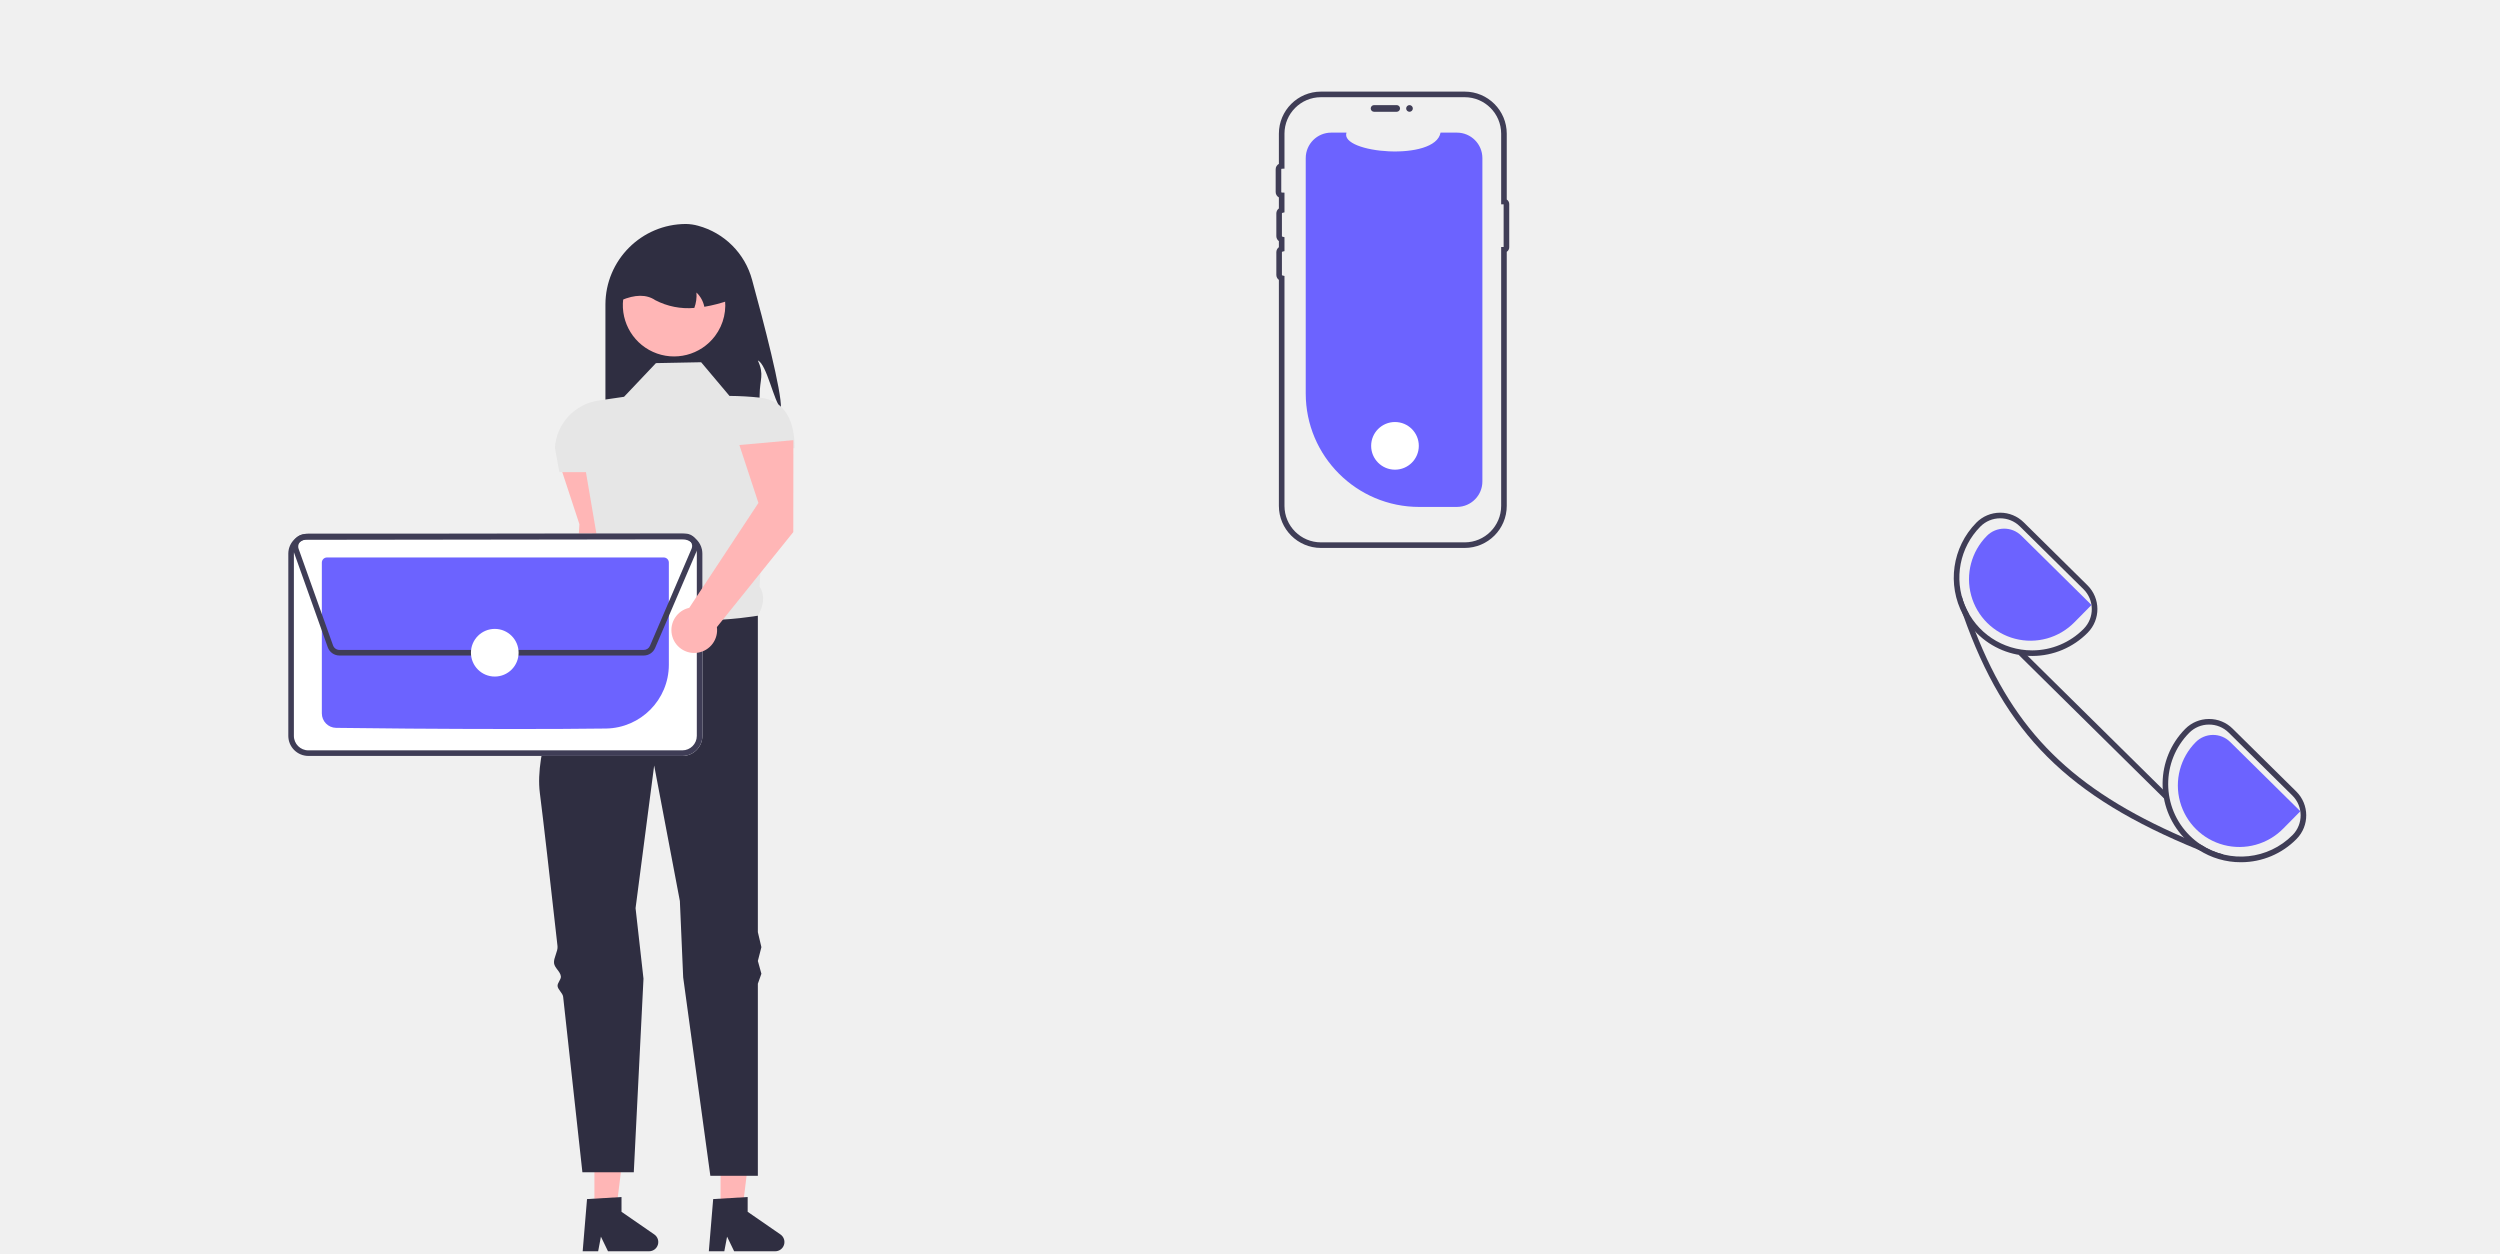
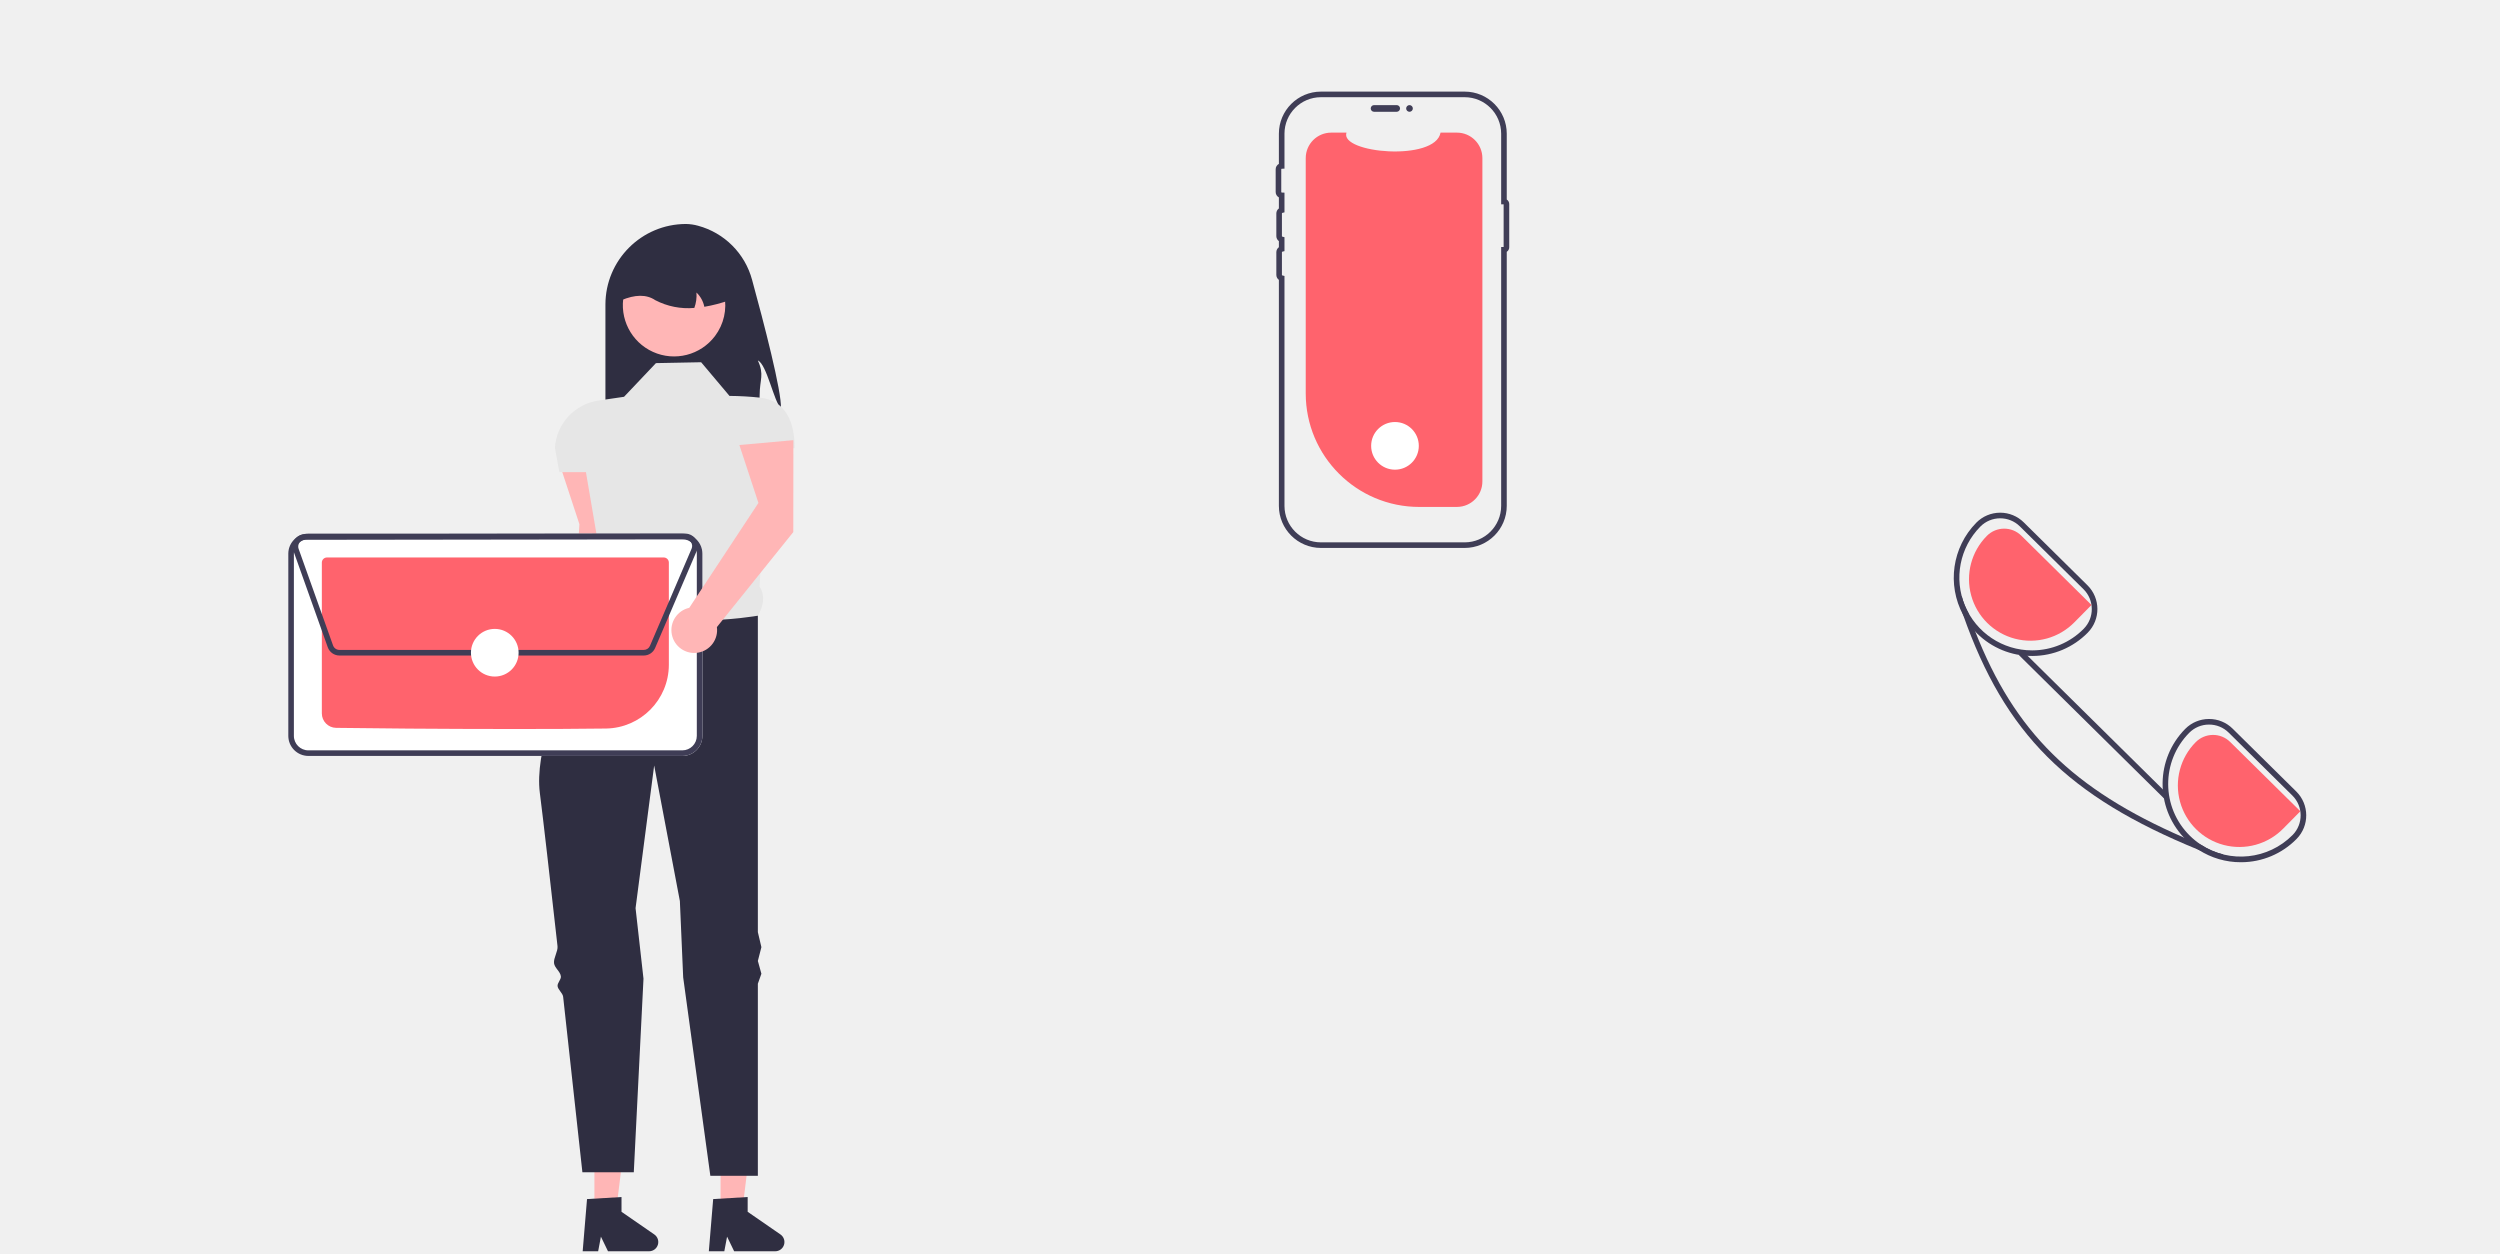
<svg xmlns="http://www.w3.org/2000/svg" data-name="Layer 1" width="894.249" height="448.282" viewBox="0 0 894.249 448.282">
  <path d="M447.37,674.141q-40.475,0-80.829-1.449c-38.44-1.381-78.19-2.808-115.136-23.299-25.845-14.333-48.735-37.329-66.194-66.504a223.77,223.77,0,0,1-25.369-63.604,261.476,261.476,0,0,1,.953-123.779,219.834,219.834,0,0,1,14.741-40.4c26.943-55.793,76.085-93.246,134.826-102.754a6.807,6.807,0,0,1,1.463-.031c.264.014.528.029.796.018l.346-.11a16.882,16.882,0,0,1,2.721-.698c90.594-13.487,186.365,13.802,276.952,78.914,70.042,50.351,162.868,77.464,283.781,82.889l1.717.09c33.66,1.934,66.218,15.811,94.16,40.133,27.579,24.006,48.287,56.034,59.884,92.624,1.426,4.461,2.733,9.104,3.884,13.801a26.039,26.039,0,0,1-6.941,24.69v.009l-.301.31c-.725.721-1.488,1.412-2.267,2.056l-.917.756c-7.727,6.365-13.83,11.394-21.135,15.299a64.983,64.983,0,0,1-15.419,5.821c-29.465,7.184-59.388,13.844-88.936,19.797-57.385,11.57-116.281,21.115-175.054,28.368A2269.141,2269.141,0,0,1,447.37,674.141Zm-136.232-419.845a3.507,3.507,0,0,0-.539.037c-58.192,9.419-106.869,46.504-133.544,101.745a217.624,217.624,0,0,0-14.595,40,259.188,259.188,0,0,0-.941,122.681,221.622,221.622,0,0,0,25.123,62.996c17.288,28.889,39.944,51.654,65.518,65.836,36.614,20.308,76.176,21.729,114.436,23.102a2266.314,2266.314,0,0,0,358.315-15.595c58.735-7.249,117.593-16.787,174.94-28.351,29.528-5.948,59.43-12.604,88.875-19.783a63.358,63.358,0,0,0,15.047-5.679c7.157-3.826,13.202-8.807,20.855-15.111l.917-.755c.67-.554,1.329-1.146,1.958-1.761l.181-.189c6.289-6.339,8.735-14.702,6.71-22.944v-.001c-1.139-4.646-2.432-9.24-3.844-13.655-23.69-74.746-84.974-127.569-152.496-131.447l-1.707-.09c-55.232-2.479-103.564-9.344-147.752-20.99-52.75-13.902-98.801-34.83-136.876-62.201-90.242-64.862-185.613-92.049-275.811-78.626a15.473,15.473,0,0,0-2.479.643l-.623.174a9.374,9.374,0,0,1-1.062-.013C311.537,254.307,311.335,254.296,311.138,254.296Z" transform="translate(-152.8755 -225.8589)" fill="#f0f0f0" />
  <path d="M432.202,371.915c-2.498-2.397-5.053-15.762-8.242-17.118,2.384,5.269.653,6.663.64,12.446a39.123,39.123,0,0,1-1.141,9.745H369.435V334.825a28.847,28.847,0,0,1,28.848-28.848,17.214,17.214,0,0,1,4.276.626A27.428,27.428,0,0,1,421.909,326.007C426.028,341.061,432.578,366.119,432.202,371.915Z" transform="translate(-152.8755 -225.8589)" fill="#2f2e41" />
  <path d="M372.605,423.782l.027-32.863L353.314,392.645l6.818,20.726-3.191,52.096a8.173,8.173,0,1,0,9.89,6.889Z" transform="translate(-152.8755 -225.8589)" fill="#ffb6b6" />
  <polygon points="257.746 432.76 265.55 432.759 269.263 402.657 257.744 402.657 257.746 432.76" fill="#ffb6b6" />
  <path d="M407.978,654.769l12.337-.736v5.286l11.729,8.101a3.302,3.302,0,0,1-1.876,6.019H415.481L412.949,668.209l-.988,5.228h-5.538Z" transform="translate(-152.8755 -225.8589)" fill="#2f2e41" />
  <polygon points="212.62 432.76 220.425 432.759 224.137 402.657 212.619 402.657 212.62 432.76" fill="#ffb6b6" />
  <path d="M362.853,654.769l12.337-.736v5.286l11.729,8.101a3.302,3.302,0,0,1-1.876,6.019H370.355l-2.532-5.228-.988,5.228H361.297Z" transform="translate(-152.8755 -225.8589)" fill="#2f2e41" />
  <path d="M403.672,355.43l-16.167.317-11.412,12.046-9.149,1.342a18.266,18.266,0,0,0-15.577,16.897v0l1.585,8.706h9.51l5.502,32.303c-2.139,5.451-2.285,9.754,2.107,11.444l13.631,25.678L423.96,446.094c2.042-3.51,2.696-7.036.609-10.464l2.878-49.45h9.677v0c0-9.249-3.128-17.046-12.32-18.075a108.654,108.654,0,0,0-10.989-.629Z" transform="translate(-152.8755 -225.8589)" fill="#e6e6e6" />
  <path d="M423.96,446.094s-39.309,6.974-53.891-7.608c0,0-1.48,2.513-3.711,6.682-.642,1.199-1.881,2.011-2.629,3.463-.68,1.32-2.429,2.942-3.17,4.439-.596,1.204.36,2.777-.26,4.078-7.468,15.664-16.193,37.759-14.322,52.348,1.206,9.409,3.698,31.302,6.322,54.816.205,1.837-1.455,4.197-1.249,6.049.194,1.746,2.255,2.984,2.45,4.734.129,1.162-1.31,2.348-1.181,3.508.141,1.273,1.85,2.522,1.991,3.79,3.594,32.468,6.886,62.781,6.886,62.781h18.386l3.469-69.232-2.835-25.236,6.657-51.038,9.193,48.502,1.183,27.297,9.715,70.975H423.96v-68.708l1.268-3.569-1.268-4.578,1.268-4.932-1.268-5.372Z" transform="translate(-152.8755 -225.8589)" fill="#2f2e41" />
  <path d="M408.634,346.055a18.326,18.326,0,1,1,3.175-15.314c.053.22.097.438.14.665A18.301,18.301,0,0,1,408.634,346.055Z" transform="translate(-152.8755 -225.8589)" fill="#ffb6b6" />
  <path d="M404.813,335.598a9.633,9.633,0,0,0-2.815-5.104,13.142,13.142,0,0,1-.761,5.51,25.395,25.395,0,0,1-13.955-2.764c-3.233-2.194-7.348-2.004-12.141,0a17.75,17.75,0,0,1,17.752-17.752h3.17a17.756,17.756,0,0,1,17.752,17.752A52.852,52.852,0,0,1,404.813,335.598Z" transform="translate(-152.8755 -225.8589)" fill="#2f2e41" />
  <circle cx="113.249" cy="285" r="51" fill="#f0f0f0" />
  <circle cx="438.249" cy="51" r="51" fill="#f0f0f0" />
  <circle cx="843.249" cy="293" r="51" fill="#f0f0f0" />
-   <path d="M683.125,282.421V398.067A9.119,9.119,0,0,1,674.101,407.186a.802.802,0,0,1-.1.004H660.541a40.606,40.606,0,0,1-40.606-40.606v-84.163a9.123,9.123,0,0,1,9.123-9.123l5.454,0c-2.527,7.371,31.765,10.474,33.648,0l5.841,0A9.123,9.123,0,0,1,683.125,282.421Z" transform="translate(-152.8755 -225.8589)" fill="#6c63ff" />
+   <path d="M683.125,282.421V398.067A9.119,9.119,0,0,1,674.101,407.186a.802.802,0,0,1-.1.004H660.541a40.606,40.606,0,0,1-40.606-40.606v-84.163a9.123,9.123,0,0,1,9.123-9.123l5.454,0c-2.527,7.371,31.765,10.474,33.648,0l5.841,0A9.123,9.123,0,0,1,683.125,282.421Z" transform="translate(-152.8755 -225.8589)" fill="#ff636d" />
  <path d="M643.182,264.65a1.197,1.197,0,0,1,1.196-1.196h8.13a1.196,1.196,0,0,1,0,2.391h-8.13A1.197,1.197,0,0,1,643.182,264.65Z" transform="translate(-152.8755 -225.8589)" fill="#3f3d56" />
  <path d="M676.794,421.859h-51.416a15.063,15.063,0,0,1-15.046-15.046V325.972a2.187,2.187,0,0,1-.911-1.779v-8.13a2.186,2.186,0,0,1,.911-1.778v-2.182a2.186,2.186,0,0,1-.911-1.778v-8.131a2.186,2.186,0,0,1,.911-1.778v-3.944a2.184,2.184,0,0,1-1.15-1.93v-8.13a2.184,2.184,0,0,1,1.15-1.93V273.674A15.063,15.063,0,0,1,625.378,258.628h51.416a15.063,15.063,0,0,1,15.046,15.046V297.23a1.886,1.886,0,0,1,.886,1.598v15.503a1.887,1.887,0,0,1-.886,1.599V406.813A15.063,15.063,0,0,1,676.794,421.859ZM625.378,260.628a13.061,13.061,0,0,0-13.046,13.046v12.508l-.962.037a.195.195,0,0,0-.188.192V294.541a.196.196,0,0,0,.188.192l.962.037v7.049l-.761.188a.197.197,0,0,0-.15.187v8.131a.197.197,0,0,0,.15.187l.761.188v4.991l-.761.188a.197.197,0,0,0-.15.187v8.13a.197.197,0,0,0,.15.187l.761.188V406.813a13.061,13.061,0,0,0,13.046,13.046h51.416a13.061,13.061,0,0,0,13.046-13.046V314.217h.886V298.942h-.886V273.674a13.061,13.061,0,0,0-13.046-13.046Z" transform="translate(-152.8755 -225.8589)" fill="#3f3d56" />
  <circle cx="504.176" cy="38.791" r="1.196" fill="#3f3d56" />
  <path d="M396.956,496.262H263.168a7.188,7.188,0,0,1-7.17-7.169v-65.189a7.188,7.188,0,0,1,7.169-7.17H396.955a7.188,7.188,0,0,1,7.17,7.169v65.189A7.188,7.188,0,0,1,396.956,496.262Z" transform="translate(-152.8755 -225.8589)" fill="#fff" />
  <path d="M396.956,496.262H263.168a7.188,7.188,0,0,1-7.17-7.169v-65.189a7.188,7.188,0,0,1,7.169-7.17H396.955a7.188,7.188,0,0,1,7.17,7.169v65.189A7.188,7.188,0,0,1,396.956,496.262ZM263.168,418.734a5.185,5.185,0,0,0-5.17,5.171v65.187a5.185,5.185,0,0,0,5.171,5.17H396.954a5.185,5.185,0,0,0,5.171-5.171v-65.187a5.185,5.185,0,0,0-5.171-5.17Z" transform="translate(-152.8755 -225.8589)" fill="#3f3d56" />
-   <path d="M337.232,486.628c-26.386,0-53.899-.252-64.164-.416a5.176,5.176,0,0,1-5.07-5.155V427.095a1.83,1.83,0,0,1,1.823-1.828H390.297a1.829,1.829,0,0,1,1.827,1.823v36.612a22.842,22.842,0,0,1-22.457,22.752C360.1,486.579,348.771,486.628,337.232,486.628Z" transform="translate(-152.8755 -225.8589)" fill="#6c63ff" />
+   <path d="M337.232,486.628c-26.386,0-53.899-.252-64.164-.416a5.176,5.176,0,0,1-5.07-5.155V427.095a1.83,1.83,0,0,1,1.823-1.828H390.297a1.829,1.829,0,0,1,1.827,1.823v36.612a22.842,22.842,0,0,1-22.457,22.752C360.1,486.579,348.771,486.628,337.232,486.628Z" transform="translate(-152.8755 -225.8589)" fill="#ff636d" />
  <path d="M383.146,460.339H274.287a4.438,4.438,0,0,1-4.164-2.936l-12.321-34.566a4.423,4.423,0,0,1,4.158-5.907l136.072-.189a4.423,4.423,0,0,1,4.359,5.198l.105.044-.391.912-.004.009-14.895,34.755A4.41,4.41,0,0,1,383.146,460.339Zm14.892-41.598-136.075.189a2.423,2.423,0,0,0-2.278,3.235l12.321,34.565a2.433,2.433,0,0,0,2.282,1.608H383.146a2.413,2.413,0,0,0,2.222-1.467l14.896-34.756.732.314-.732-.314a2.421,2.421,0,0,0-2.226-3.375Z" transform="translate(-152.8755 -225.8589)" fill="#3f3d56" />
  <circle cx="176.983" cy="233.48" r="8.524" fill="#fff" />
  <circle cx="498.983" cy="159.48" r="8.524" fill="#fff" />
  <path d="M974.255,508.979l-22.77-22.48a11.884,11.884,0,0,0-8.43-3.46h-.08a11.914,11.914,0,0,0-8.46,3.56,27.991,27.991,0,0,0-.49,38.84c.24.26.49.51.74.76a27.248,27.248,0,0,0,4.56,3.65,27.676,27.676,0,0,0,15.11,4.43h.17a27.826,27.826,0,0,0,19.75-8.32,12.023,12.023,0,0,0-.1-16.98Zm-1.32,15.57a26.092,26.092,0,0,1-32.76,3.48,26.786,26.786,0,0,1-4.01-3.25,26.002,26.002,0,0,1-.23-36.77,9.913,9.913,0,0,1,7.06-2.97h.06a9.911,9.911,0,0,1,7.02,2.88l22.77,22.49a10.007,10.007,0,0,1,.09,14.14Z" transform="translate(-152.8755 -225.8589)" fill="#3f3d56" />
  <path d="M899.545,435.199l-22.77-22.49a11.926,11.926,0,0,0-8.43-3.46h-.07a11.947,11.947,0,0,0-8.47,3.57,28.077,28.077,0,0,0-4.72,33l.01.01a27.562,27.562,0,0,0,4.33,5.93c.19.22.41.44.63.66a27.835,27.835,0,0,0,19.67,8.08h.18a27.854,27.854,0,0,0,19.75-8.33,11.999,11.999,0,0,0-.11-16.97Zm-1.32,15.57a25.855,25.855,0,0,1-18.33,7.73h-.17a26,26,0,0,1-18.49-44.27,10.008,10.008,0,0,1,14.14-.09l22.77,22.48A10.019,10.019,0,0,1,898.225,450.769Z" transform="translate(-152.8755 -225.8589)" fill="#3f3d56" />
-   <path d="M975.71,516.046l-25.103-24.794a8.727,8.727,0,0,0-12.327.076,22,22,0,1,0,31.305,30.919Z" transform="translate(-152.8755 -225.8589)" fill="#6c63ff" />
-   <path d="M901.004,442.262l-25.103-24.794a8.727,8.727,0,0,0-12.327.076,22,22,0,1,0,31.305,30.919Z" transform="translate(-152.8755 -225.8589)" fill="#6c63ff" />
+   <path d="M975.71,516.046l-25.103-24.794a8.727,8.727,0,0,0-12.327.076,22,22,0,1,0,31.305,30.919Z" transform="translate(-152.8755 -225.8589)" fill="#ff636d" />
+   <path d="M901.004,442.262l-25.103-24.794a8.727,8.727,0,0,0-12.327.076,22,22,0,1,0,31.305,30.919Z" transform="translate(-152.8755 -225.8589)" fill="#ff636d" />
  <path d="M948.125,531.489l-.6,1.58q-4.23-1.605-8.2-3.22c-46.88-19.13-69.26-41.52-84.23-84.02l-.01-.01q-1.065-3-2.07-6.14l1.58-.51a25.542,25.542,0,0,0,2.3,5.78q1.23,3.495,2.53,6.81c14.07,35.87,34.82,56.37,74.6,73.68q3,1.305,6.15,2.59A26.087,26.087,0,0,0,948.125,531.489Z" transform="translate(-152.8755 -225.8589)" fill="#3f3d56" />
  <rect x="900.623" y="448.539" width="2.001" height="73" transform="translate(-229.9252 559.8239) rotate(-45.35527)" fill="#3f3d56" />
  <path d="M436.64,416.173l.027-32.863-19.318,1.726,6.818,20.726-24.747,37.514a8.173,8.173,0,1,0,9.89,6.889Z" transform="translate(-152.8755 -225.8589)" fill="#ffb6b6" />
</svg>
